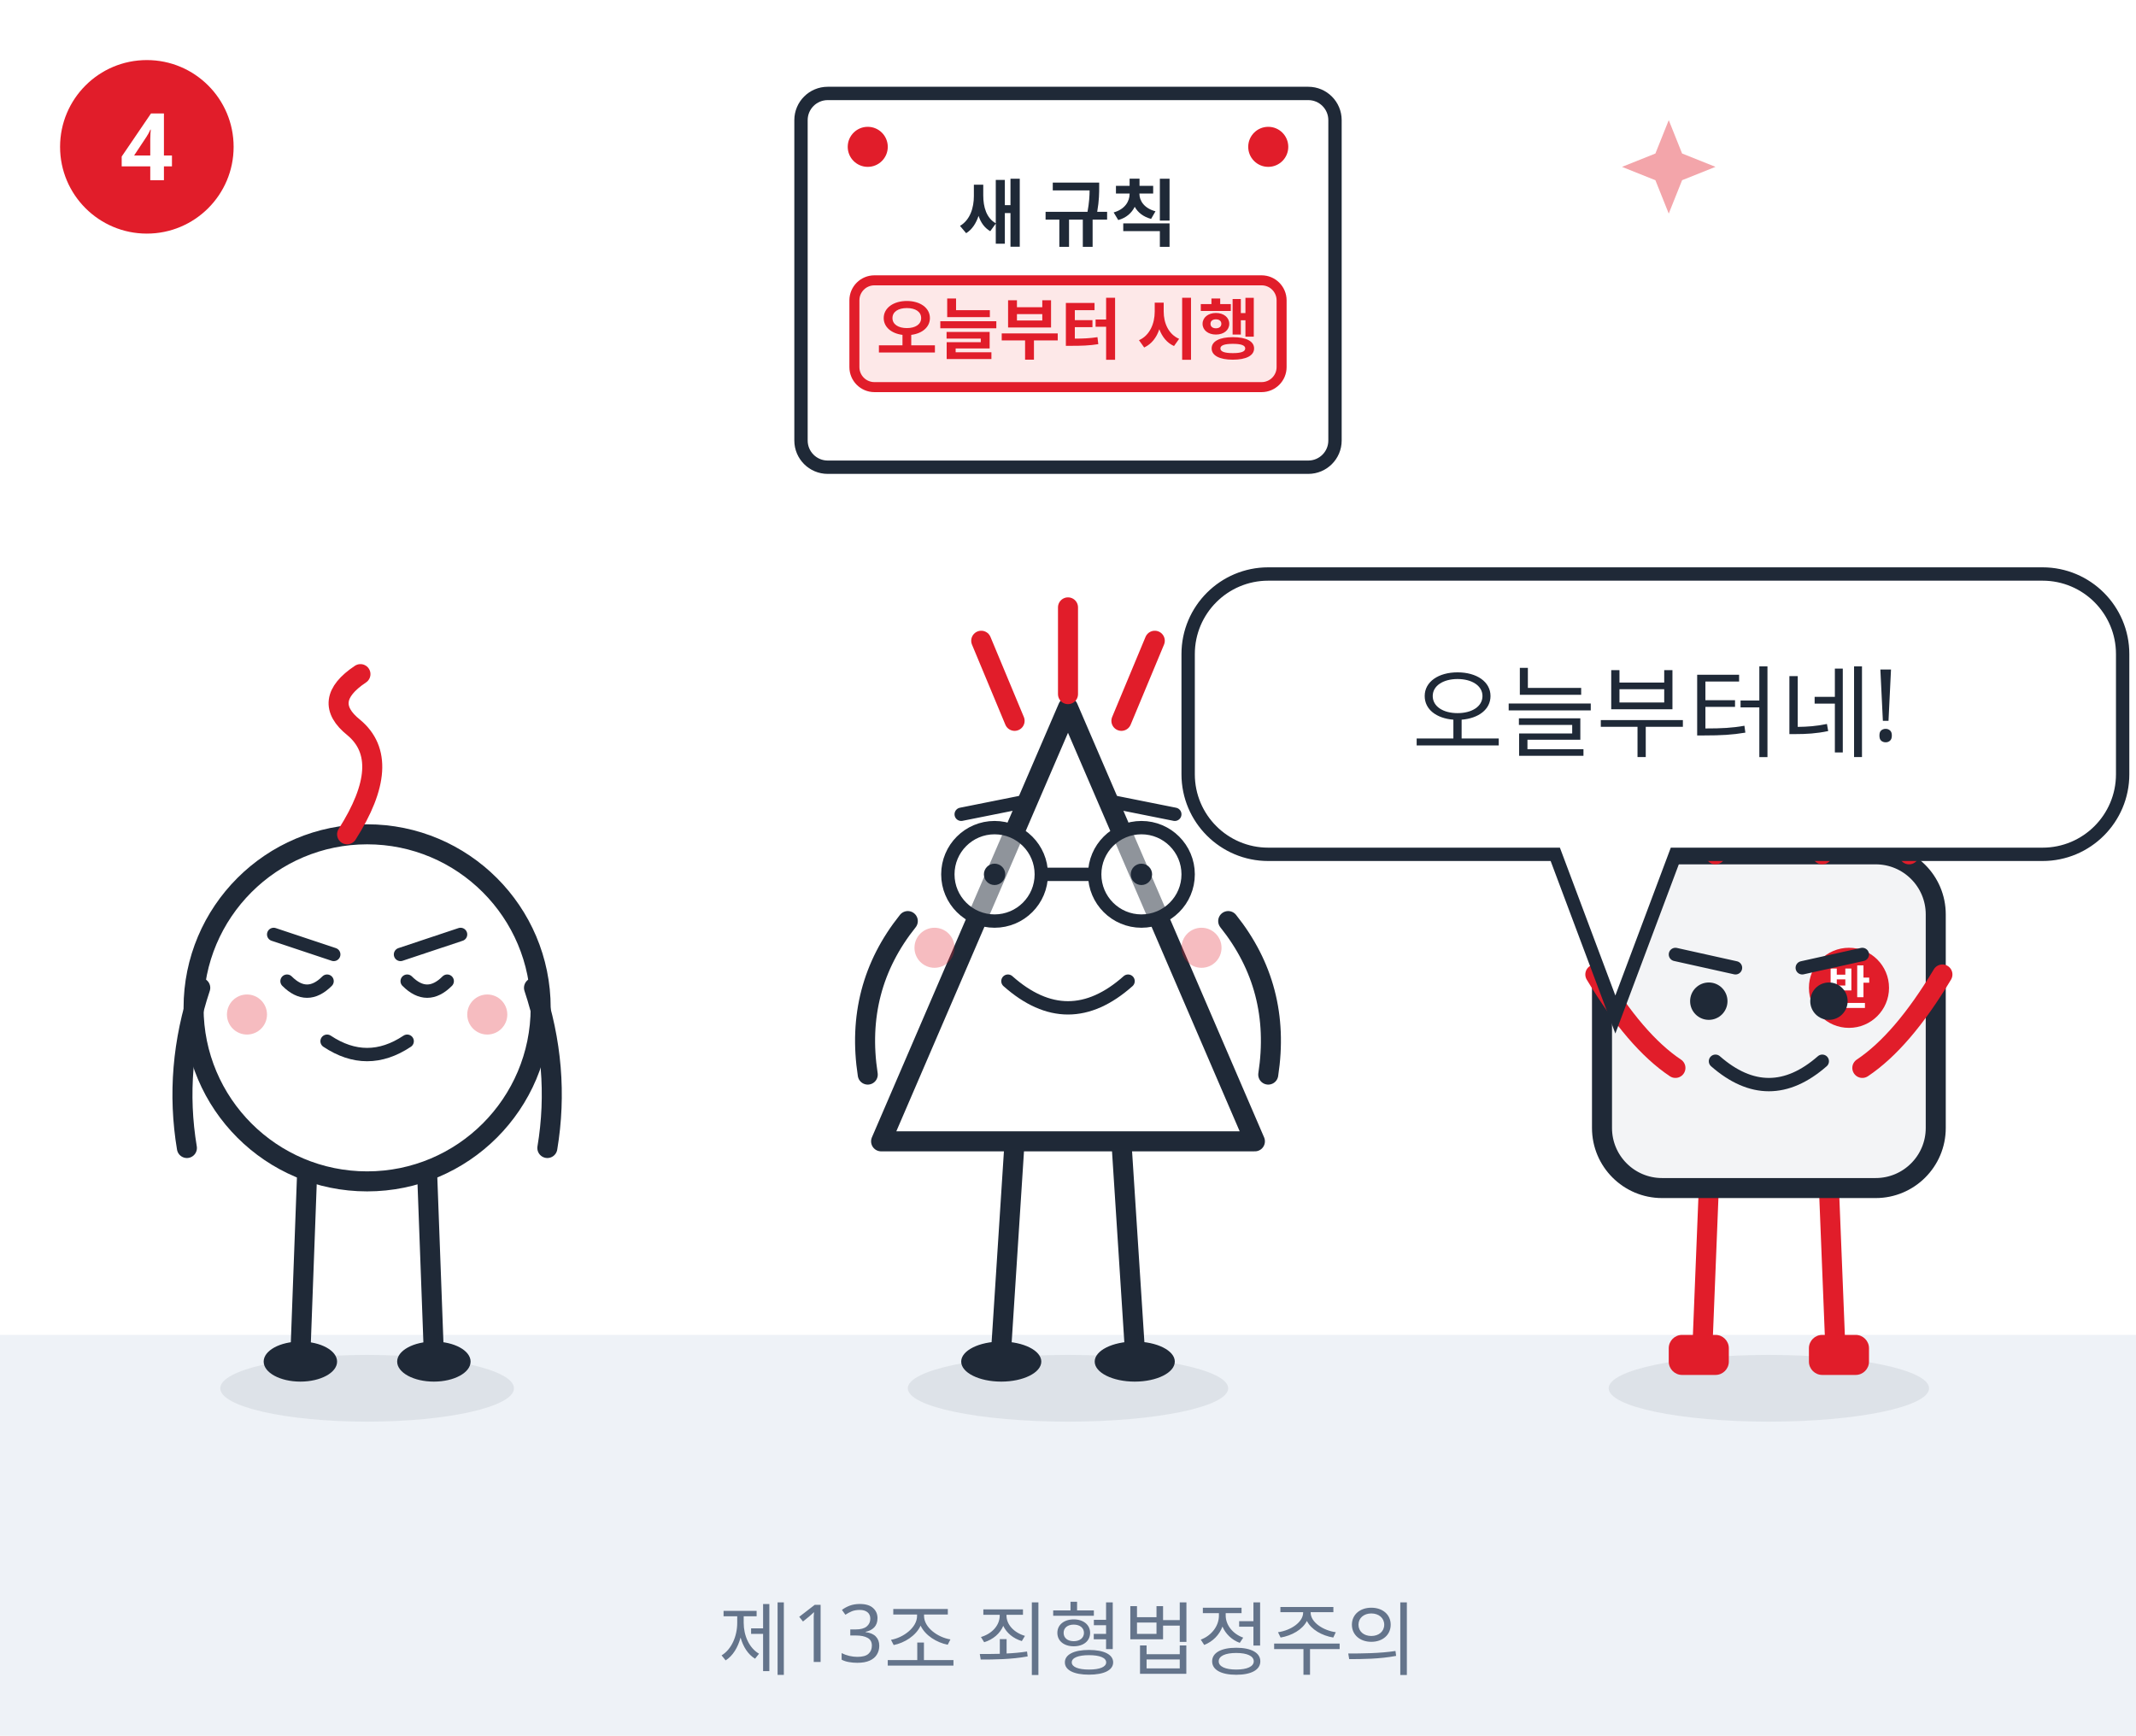
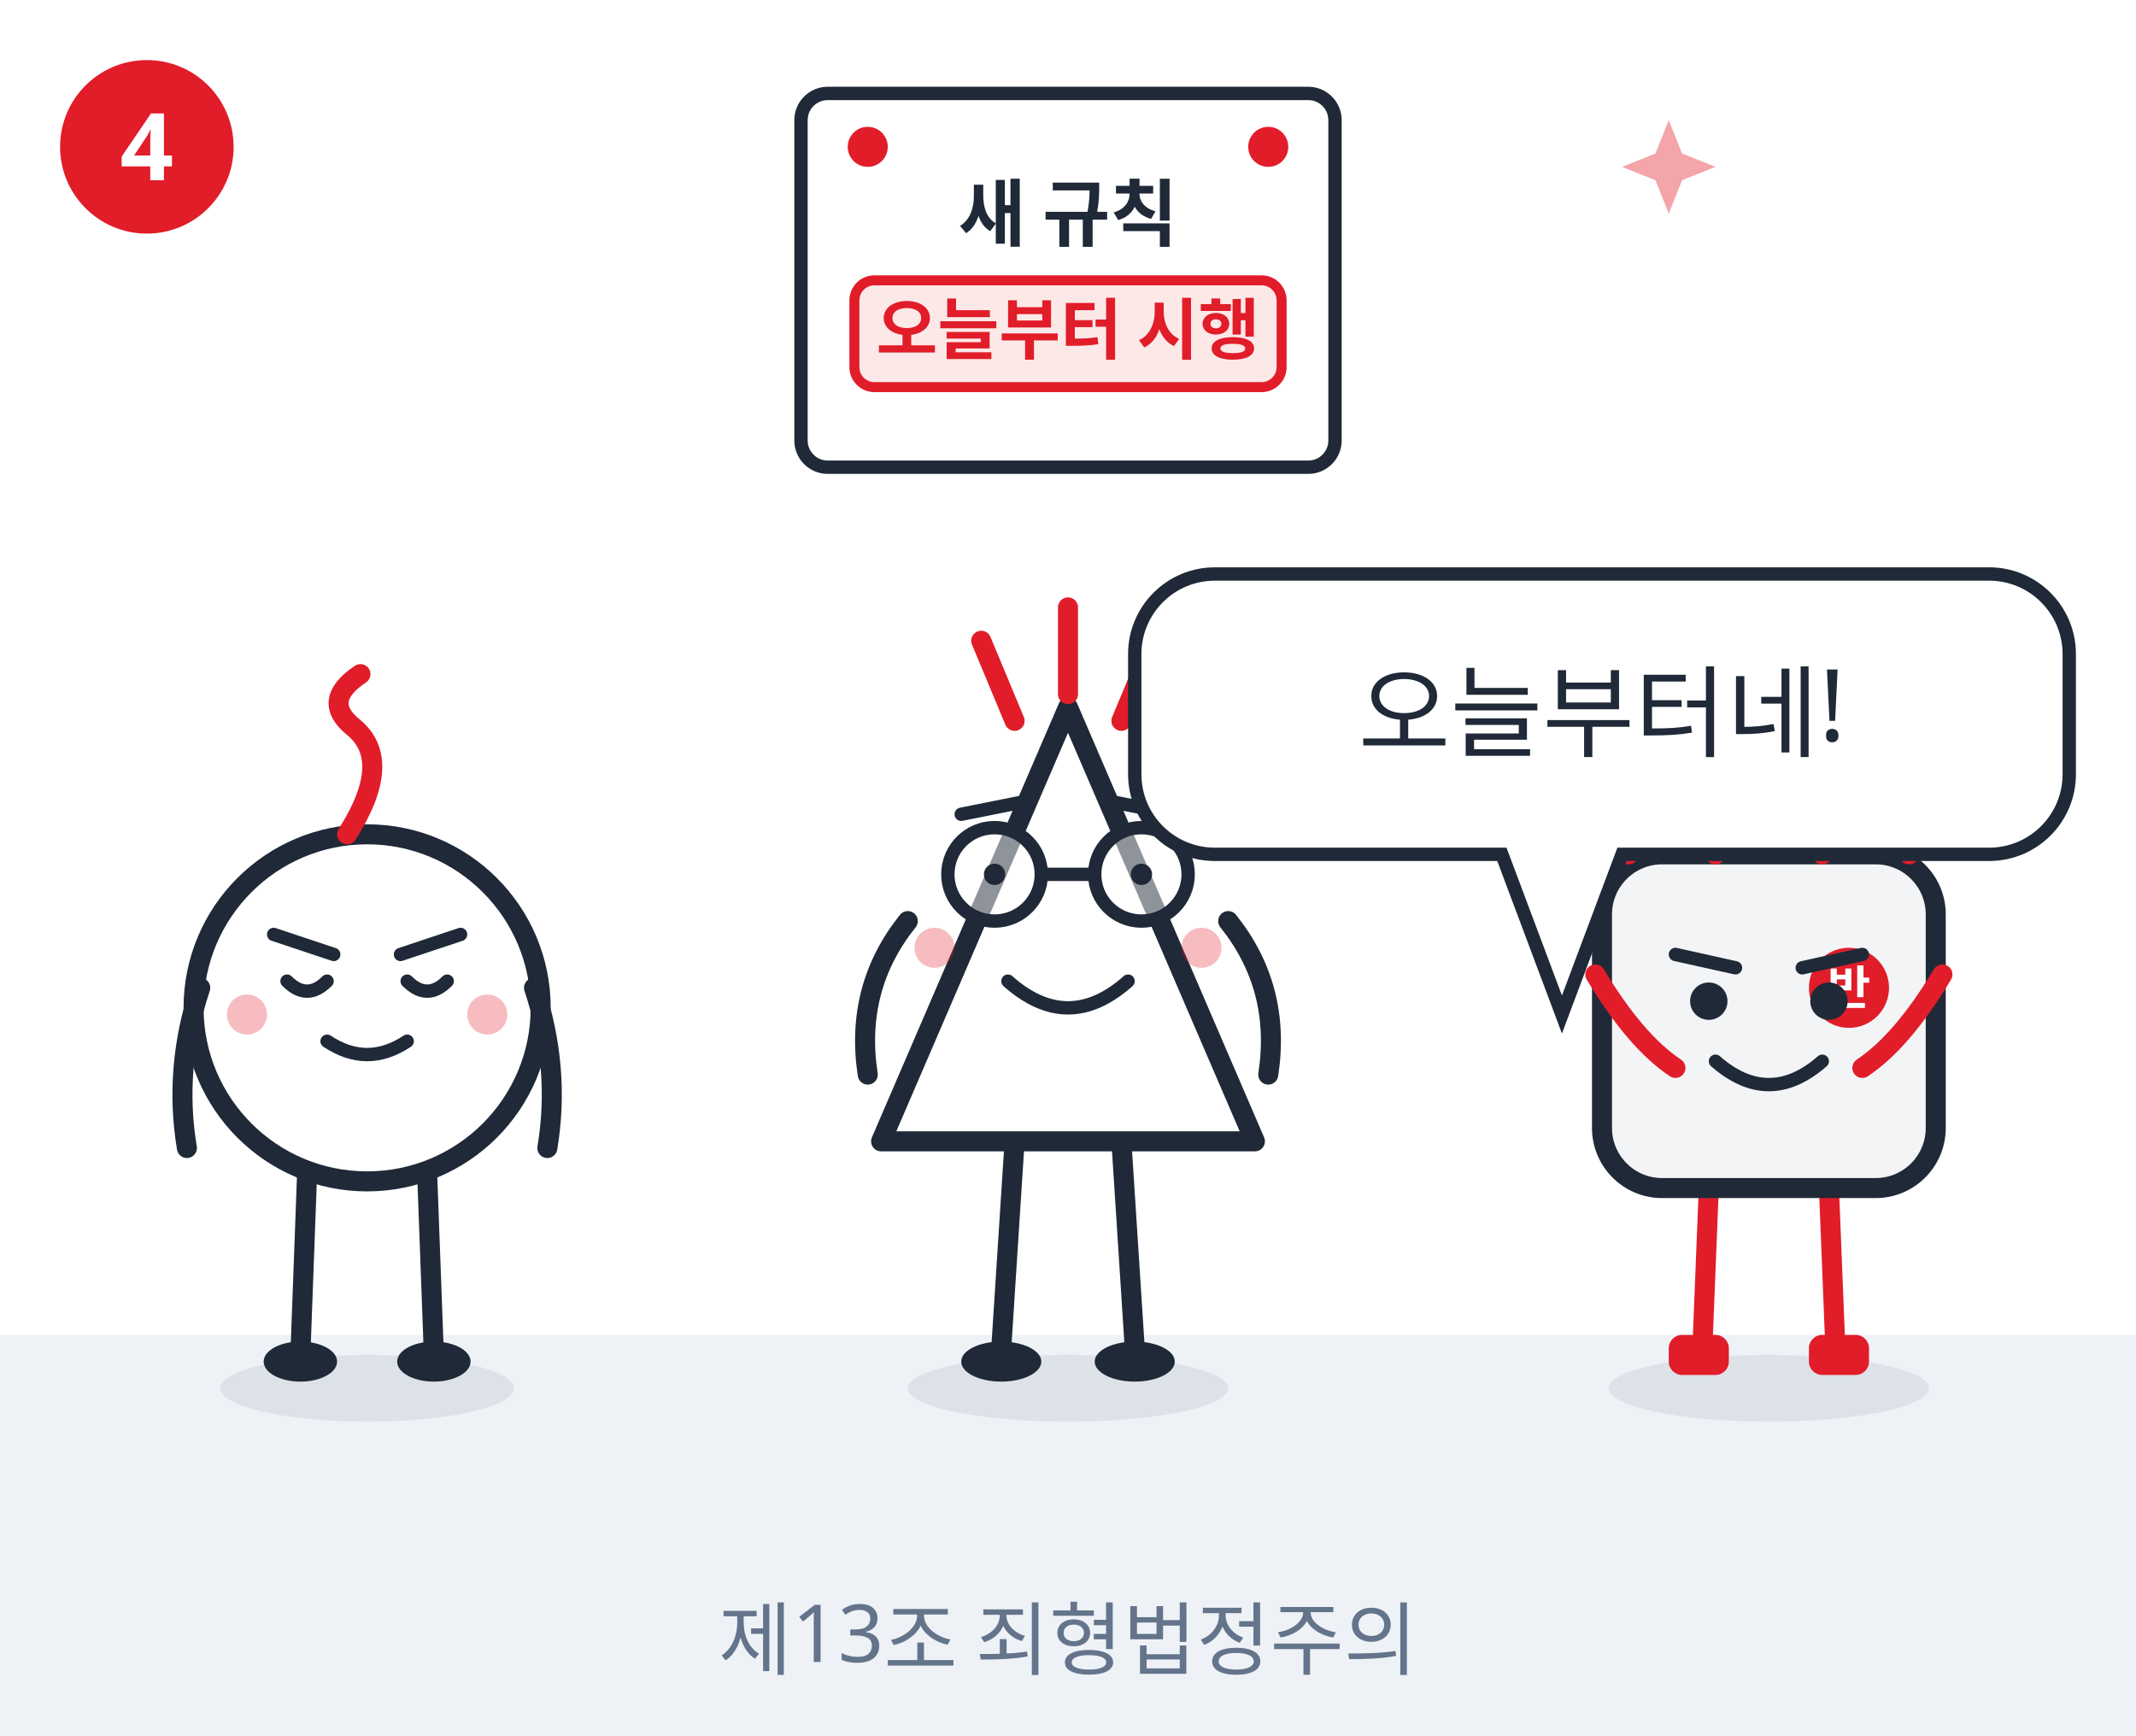
<svg xmlns="http://www.w3.org/2000/svg" viewBox="0 0 320 260" role="img" aria-label="네모가 규칙 종이에 오늘부터를 추가해 붙이고 모두가 수긍하며 웃는 장면">
  <rect width="320" height="260" fill="#ffffff" />
  <rect y="200" width="320" height="60" fill="#eef2f7" />
  <circle cx="22" cy="22" r="13" fill="#e11d2a" />
  <text x="22" y="27" text-anchor="middle" font-family="'Pretendard', sans-serif" font-size="14" font-weight="bold" fill="#ffffff">4</text>
  <rect x="120" y="14" width="80" height="56" rx="4" fill="#ffffff" stroke="#1f2937" stroke-width="2" />
  <circle cx="130" cy="22" r="3" fill="#e11d2a" />
  <circle cx="190" cy="22" r="3" fill="#e11d2a" />
  <text x="160" y="36" text-anchor="middle" font-family="'Pretendard', sans-serif" font-size="11" font-weight="bold" fill="#1f2937">새 규칙</text>
  <rect x="128" y="42" width="64" height="16" rx="3" fill="#fde8e8" stroke="#e11d2a" stroke-width="1.5" />
  <text x="160" y="53" text-anchor="middle" font-family="'Pretendard', sans-serif" font-size="10" font-weight="bold" fill="#e11d2a">오늘부터 시행</text>
  <path d="M 250,18 L 252,23 L 257,25 L 252,27 L 250,32 L 248,27 L 243,25 L 248,23 Z" fill="#e11d2a" opacity="0.4" />
  <g transform="translate(55,206)">
    <ellipse cx="0" cy="2" rx="22" ry="5" fill="#1f2937" opacity="0.08" />
    <line x1="-9" y1="-30" x2="-10" y2="-3" stroke="#1f2937" stroke-width="3" stroke-linecap="round" />
    <line x1="9" y1="-30" x2="10" y2="-3" stroke="#1f2937" stroke-width="3" stroke-linecap="round" />
    <ellipse cx="-10" cy="-2" rx="5.5" ry="3" fill="#1f2937" />
    <ellipse cx="10" cy="-2" rx="5.5" ry="3" fill="#1f2937" />
    <circle cx="0" cy="-55" r="26" fill="#ffffff" stroke="#1f2937" stroke-width="3" />
    <path d="M -3,-81 Q 4,-92 -2,-97 Q -7,-101 -1,-105" stroke="#e11d2a" stroke-width="3" stroke-linecap="round" fill="none" />
    <path d="M -25,-58 Q -29,-46 -27,-34" stroke="#1f2937" stroke-width="3" stroke-linecap="round" fill="none" />
    <path d="M 25,-58 Q 29,-46 27,-34" stroke="#1f2937" stroke-width="3" stroke-linecap="round" fill="none" />
    <circle cx="-18" cy="-54" r="3" fill="#e11d2a" opacity="0.3" />
    <circle cx="18" cy="-54" r="3" fill="#e11d2a" opacity="0.3" />
    <path d="M -12,-59 Q -9,-56 -6,-59" stroke="#1f2937" stroke-width="2" stroke-linecap="round" fill="none" />
    <path d="M 6,-59 Q 9,-56 12,-59" stroke="#1f2937" stroke-width="2" stroke-linecap="round" fill="none" />
    <line x1="-14" y1="-66" x2="-5" y2="-63" stroke="#1f2937" stroke-width="2" stroke-linecap="round" />
    <line x1="5" y1="-63" x2="14" y2="-66" stroke="#1f2937" stroke-width="2" stroke-linecap="round" />
    <path d="M -6,-50 Q 0,-46 6,-50" stroke="#1f2937" stroke-width="2" stroke-linecap="round" fill="none" />
  </g>
  <g transform="translate(160,206)">
    <ellipse cx="0" cy="2" rx="24" ry="5" fill="#1f2937" opacity="0.08" />
    <line x1="-8" y1="-35" x2="-10" y2="-4" stroke="#1f2937" stroke-width="3" stroke-linecap="round" />
    <line x1="8" y1="-35" x2="10" y2="-4" stroke="#1f2937" stroke-width="3" stroke-linecap="round" />
    <ellipse cx="-10" cy="-2" rx="6" ry="3" fill="#1f2937" />
    <ellipse cx="10" cy="-2" rx="6" ry="3" fill="#1f2937" />
    <polygon points="0,-100 -28,-35 28,-35" fill="#ffffff" stroke="#1f2937" stroke-width="3" stroke-linejoin="round" />
    <path d="M -8,-98 L -13,-110" stroke="#e11d2a" stroke-width="3" stroke-linecap="round" />
    <path d="M 0,-102 L 0,-115" stroke="#e11d2a" stroke-width="3" stroke-linecap="round" />
    <path d="M 8,-98 L 13,-110" stroke="#e11d2a" stroke-width="3" stroke-linecap="round" />
    <path d="M -24,-68 Q -32,-58 -30,-45" stroke="#1f2937" stroke-width="3" stroke-linecap="round" fill="none" />
    <path d="M 24,-68 Q 32,-58 30,-45" stroke="#1f2937" stroke-width="3" stroke-linecap="round" fill="none" />
    <line x1="-16" y1="-84" x2="-6" y2="-86" stroke="#1f2937" stroke-width="2" stroke-linecap="round" />
    <line x1="6" y1="-86" x2="16" y2="-84" stroke="#1f2937" stroke-width="2" stroke-linecap="round" />
    <circle cx="-11" cy="-75" r="7" fill="#ffffff" fill-opacity="0.5" stroke="#1f2937" stroke-width="2" />
    <circle cx="11" cy="-75" r="7" fill="#ffffff" fill-opacity="0.5" stroke="#1f2937" stroke-width="2" />
    <line x1="-4" y1="-75" x2="4" y2="-75" stroke="#1f2937" stroke-width="2" />
    <circle cx="-11" cy="-75" r="1.6" fill="#1f2937" />
    <circle cx="11" cy="-75" r="1.6" fill="#1f2937" />
    <circle cx="-20" cy="-64" r="3" fill="#e11d2a" opacity="0.3" />
    <circle cx="20" cy="-64" r="3" fill="#e11d2a" opacity="0.3" />
    <path d="M -9,-59 Q 0,-51 9,-59" stroke="#1f2937" stroke-width="2" stroke-linecap="round" fill="none" />
  </g>
  <g transform="translate(265,206)">
    <ellipse cx="0" cy="2" rx="24" ry="5" fill="#1f2937" opacity="0.08" />
    <line x1="-9" y1="-28" x2="-10" y2="-3" stroke="#e11d2a" stroke-width="3" stroke-linecap="round" />
    <line x1="9" y1="-28" x2="10" y2="-3" stroke="#e11d2a" stroke-width="3" stroke-linecap="round" />
    <rect x="-15" y="-6" width="9" height="6" rx="2" fill="#e11d2a" />
    <rect x="6" y="-6" width="9" height="6" rx="2" fill="#e11d2a" />
    <rect x="-25" y="-78" width="50" height="50" rx="9" fill="#f3f4f6" stroke="#1f2937" stroke-width="3" />
    <polyline points="-21,-78 -15,-89 -8,-78 0,-90 8,-78 15,-89 21,-78" fill="none" stroke="#e11d2a" stroke-width="3" stroke-linejoin="round" stroke-linecap="round" />
    <circle cx="12" cy="-58" r="6" fill="#e11d2a" />
    <text x="12" y="-55.5" text-anchor="middle" font-family="'Pretendard', sans-serif" font-size="7" font-weight="bold" fill="#ffffff">반</text>
    <path d="M -26,-60 Q -20,-50 -14,-46" stroke="#e11d2a" stroke-width="3" stroke-linecap="round" fill="none" />
    <path d="M 26,-60 Q 20,-50 14,-46" stroke="#e11d2a" stroke-width="3" stroke-linecap="round" fill="none" />
    <circle cx="-9" cy="-56" r="2.8" fill="#1f2937" />
    <circle cx="9" cy="-56" r="2.8" fill="#1f2937" />
    <line x1="-14" y1="-63" x2="-5" y2="-61" stroke="#1f2937" stroke-width="2" stroke-linecap="round" />
    <line x1="5" y1="-61" x2="14" y2="-63" stroke="#1f2937" stroke-width="2" stroke-linecap="round" />
    <path d="M -8,-47 Q 0,-40 8,-47" stroke="#1f2937" stroke-width="2" stroke-linecap="round" fill="none" />
  </g>
-   <path d="M 190,86 H 306 A12,12 0 0 1 318,98 V 116 A12,12 0 0 1 306,128 H 251 L 242,152 L 233,128 H 190 A12,12 0 0 1 178,116 V 98 A12,12 0 0 1 190,86 Z" fill="#ffffff" stroke="#1f2937" stroke-width="2" />
-   <text x="248" y="107" text-anchor="middle" dominant-baseline="middle" font-family="'Pretendard', sans-serif" font-size="15" fill="#1f2937">오늘부터네!</text>
+   <path d="M 182,86 H 298 A12,12 0 0 1 310,98 V 116 A12,12 0 0 1 298,128 H 243 L 234,152 L 225,128 H 182 A12,12 0 0 1 170,116 V 98 A12,12 0 0 1 182,86 Z" fill="#ffffff" stroke="#1f2937" stroke-width="2" />
+   <text x="240" y="107" text-anchor="middle" dominant-baseline="middle" font-family="'Pretendard', sans-serif" font-size="15" fill="#1f2937">오늘부터네!</text>
  <text x="160" y="250" text-anchor="middle" font-family="'Pretendard', sans-serif" font-size="12" fill="#64748b">제13조 죄형법정주의</text>
</svg>
